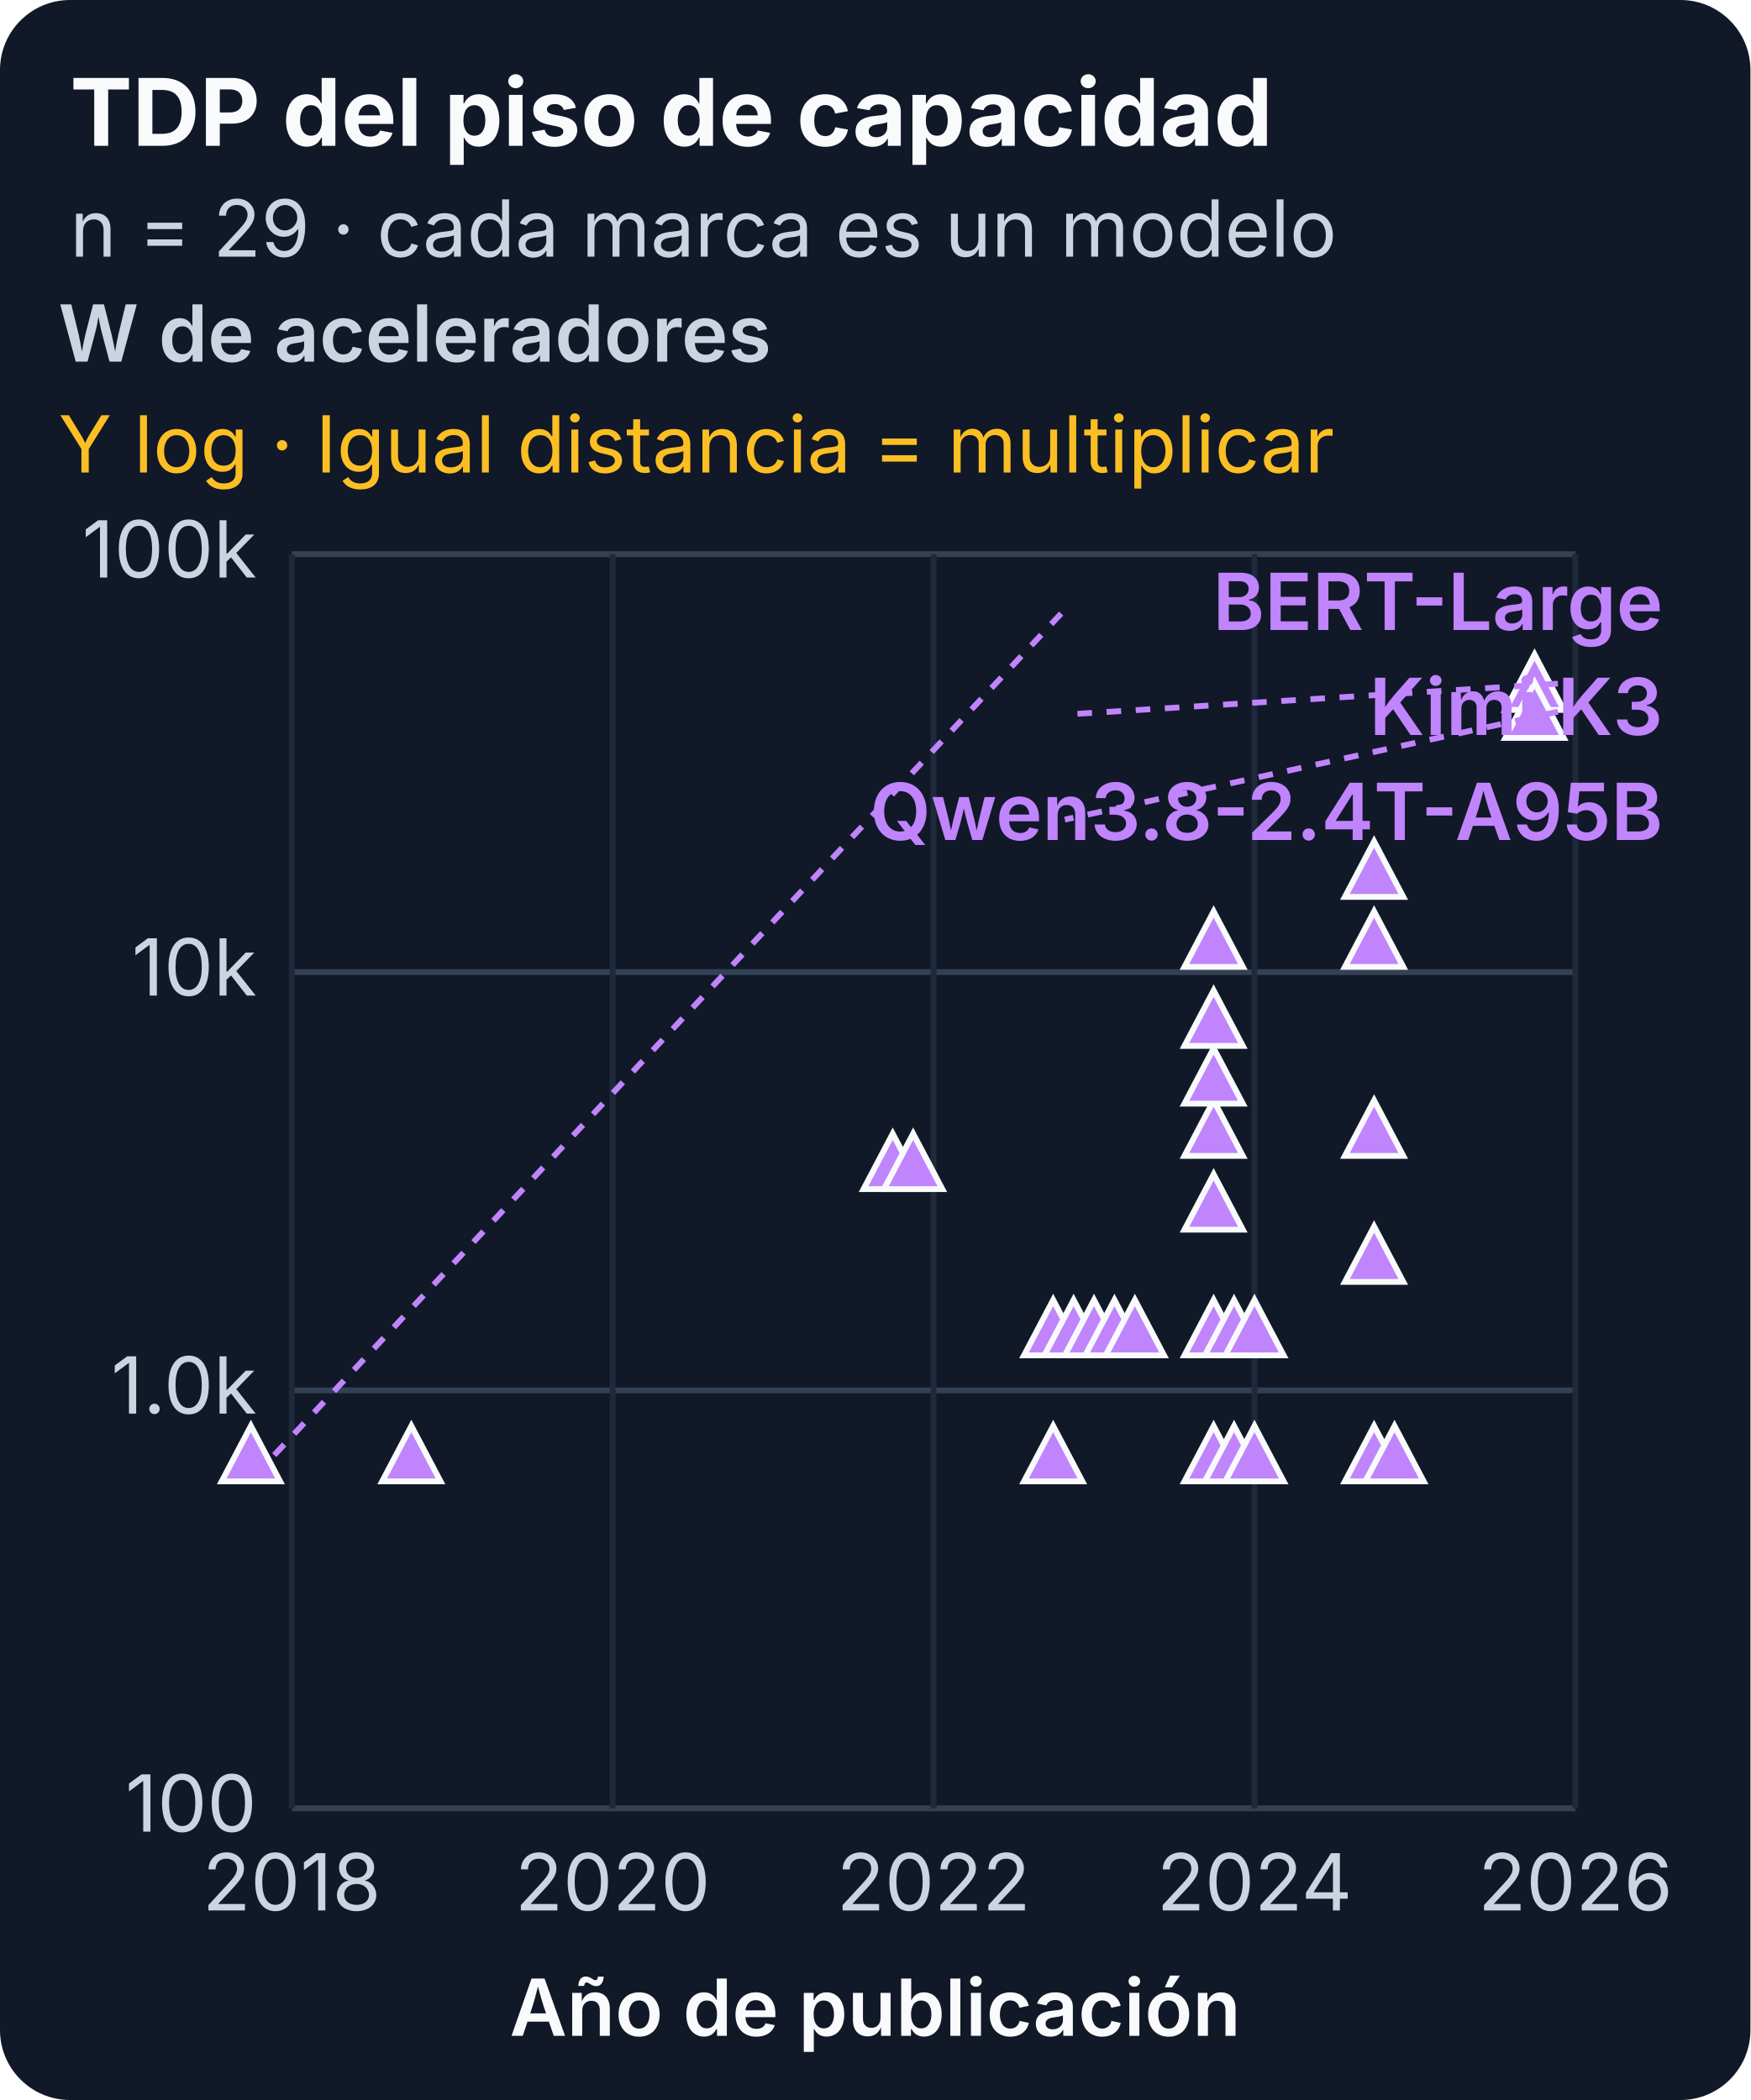
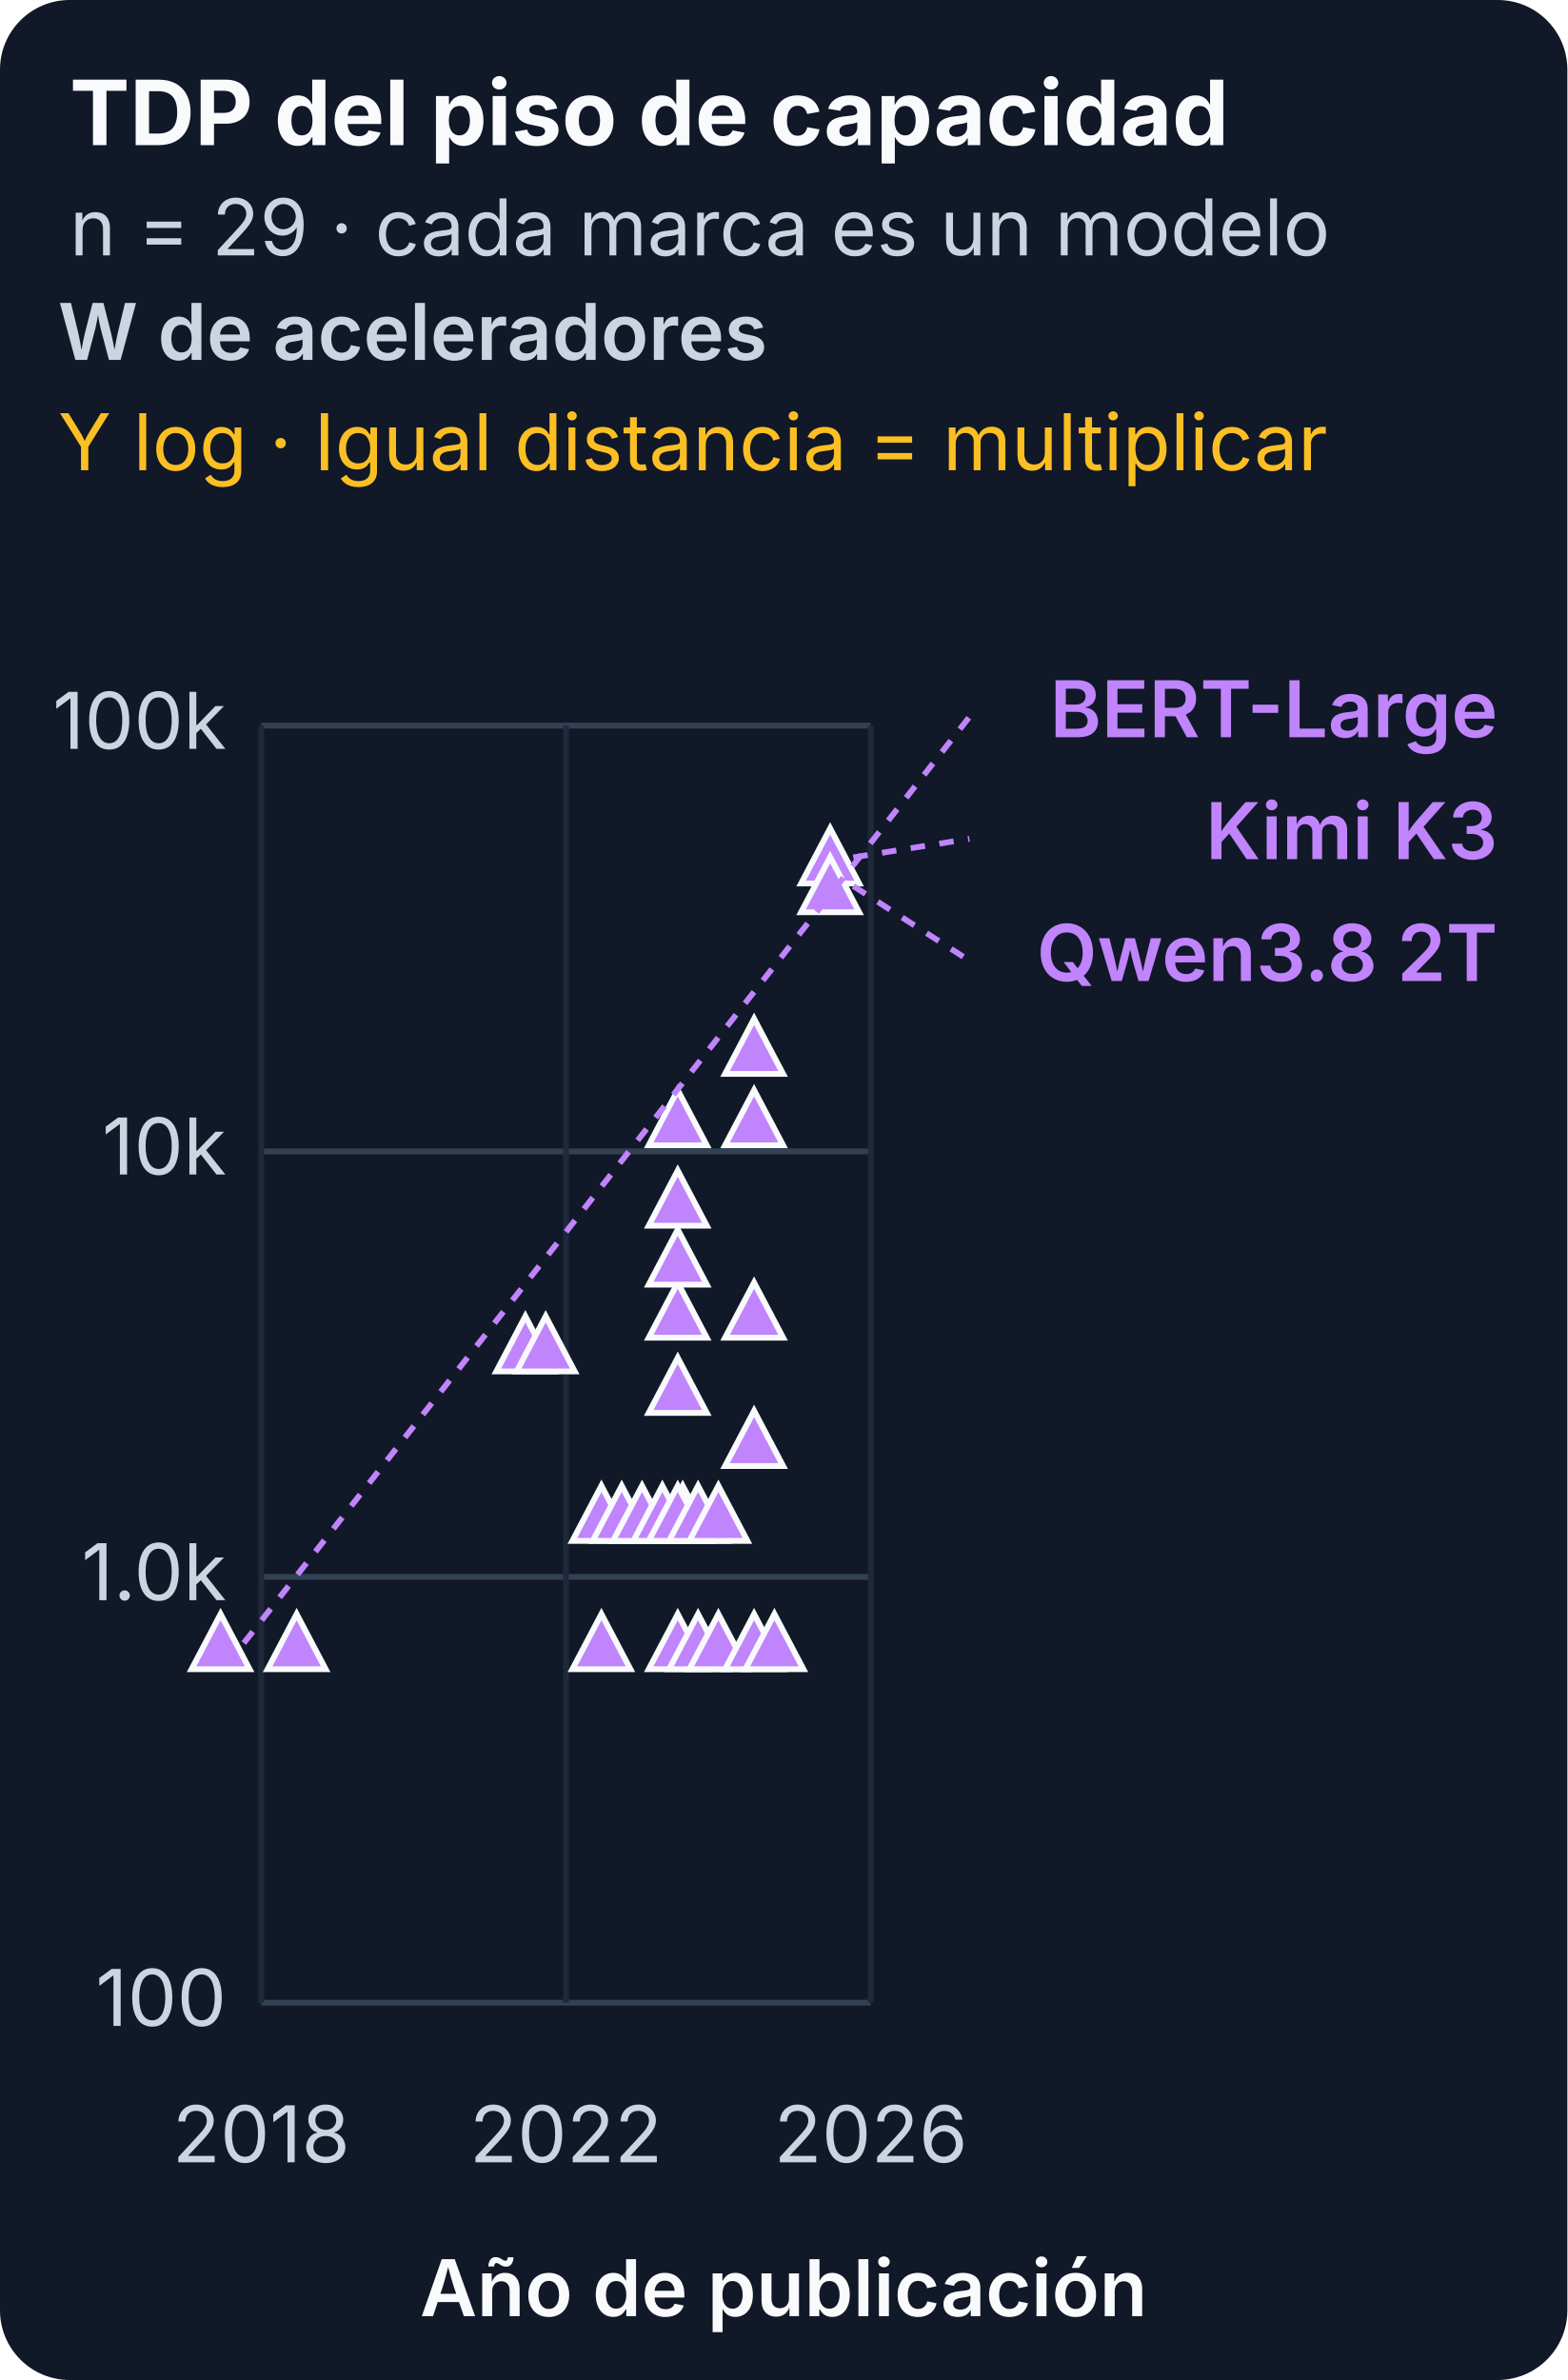
- <svg xmlns="http://www.w3.org/2000/svg" viewBox="0 0 600 720" role="img" aria-labelledby="title desc" style="max-width:100%;height:auto">
-   <rect width="600" height="720" rx="24" fill="#111827" />
-   <text x="24" y="50" font-size="32" font-family="system-ui, -apple-system, sans-serif" fill="#f8fafc" text-anchor="start" font-weight="700">TDP del piso de capacidad</text>
+ <svg xmlns="http://www.w3.org/2000/svg" viewBox="0 0 540 820" role="img" aria-labelledby="title desc" style="max-width:100%;height:auto">
+   <rect width="540" height="820" rx="24" fill="#111827" />
+   <text x="24" y="50" font-size="31" font-family="system-ui, -apple-system, sans-serif" fill="#f8fafc" text-anchor="start" font-weight="700">TDP del piso de capacidad</text>
  <text x="24" y="88" font-size="27" font-family="system-ui, -apple-system, sans-serif" fill="#cbd5e1" text-anchor="start" font-weight="400">n = 29 · cada marca es un modelo</text>
-   <line x1="100" x2="540" y1="620.0" y2="620.0" stroke="#334155" stroke-width="2" />
-   <text x="88" y="628.0" font-size="27" font-family="system-ui, -apple-system, sans-serif" fill="#cbd5e1" text-anchor="end" font-weight="400">100</text>
-   <line x1="100" x2="540" y1="476.7" y2="476.7" stroke="#334155" stroke-width="2" />
-   <text x="88" y="484.667" font-size="27" font-family="system-ui, -apple-system, sans-serif" fill="#cbd5e1" text-anchor="end" font-weight="400">1.0k</text>
-   <line x1="100" x2="540" y1="333.3" y2="333.3" stroke="#334155" stroke-width="2" />
-   <text x="88" y="341.333" font-size="27" font-family="system-ui, -apple-system, sans-serif" fill="#cbd5e1" text-anchor="end" font-weight="400">10k</text>
-   <line x1="100" x2="540" y1="190.0" y2="190.0" stroke="#334155" stroke-width="2" />
-   <text x="88" y="198.0" font-size="27" font-family="system-ui, -apple-system, sans-serif" fill="#cbd5e1" text-anchor="end" font-weight="400">100k</text>
-   <line x1="100.0" x2="100.0" y1="190" y2="620" stroke="#1e293b" stroke-width="2" />
-   <text x="100.0" y="655" font-size="27" font-family="system-ui, -apple-system, sans-serif" fill="#cbd5e1" text-anchor="middle" font-weight="400">2018</text>
-   <line x1="210.0" x2="210.0" y1="190" y2="620" stroke="#1e293b" stroke-width="2" />
-   <text x="210.0" y="655" font-size="27" font-family="system-ui, -apple-system, sans-serif" fill="#cbd5e1" text-anchor="middle" font-weight="400">2020</text>
-   <line x1="320.0" x2="320.0" y1="190" y2="620" stroke="#1e293b" stroke-width="2" />
-   <text x="320.0" y="655" font-size="27" font-family="system-ui, -apple-system, sans-serif" fill="#cbd5e1" text-anchor="middle" font-weight="400">2022</text>
-   <line x1="430.0" x2="430.0" y1="190" y2="620" stroke="#1e293b" stroke-width="2" />
-   <text x="430.0" y="655" font-size="27" font-family="system-ui, -apple-system, sans-serif" fill="#cbd5e1" text-anchor="middle" font-weight="400">2024</text>
-   <line x1="540.0" x2="540.0" y1="190" y2="620" stroke="#1e293b" stroke-width="2" />
-   <text x="540.0" y="655" font-size="27" font-family="system-ui, -apple-system, sans-serif" fill="#cbd5e1" text-anchor="middle" font-weight="400">2026</text>
-   <text x="300.0" y="698" font-size="27" font-family="system-ui, -apple-system, sans-serif" fill="#f8fafc" text-anchor="middle" font-weight="600">Año de publicación</text>
-   <text x="20" y="124" font-size="27" font-family="system-ui, -apple-system, sans-serif" fill="#cbd5e1" text-anchor="start" font-weight="600">W de aceleradores</text>
-   <text x="20" y="162" font-size="27" font-family="system-ui, -apple-system, sans-serif" fill="#fbbf24" text-anchor="start" font-weight="400">Y log · Igual distancia = multiplicar</text>
+   <line x1="90" x2="300" y1="690.0" y2="690.0" stroke="#334155" stroke-width="2" />
+   <text x="78" y="698.0" font-size="27" font-family="system-ui, -apple-system, sans-serif" fill="#cbd5e1" text-anchor="end" font-weight="400" data-axis-label="true">100</text>
+   <line x1="90" x2="300" y1="543.3" y2="543.3" stroke="#334155" stroke-width="2" />
+   <text x="78" y="551.333" font-size="27" font-family="system-ui, -apple-system, sans-serif" fill="#cbd5e1" text-anchor="end" font-weight="400" data-axis-label="true">1.0k</text>
+   <line x1="90" x2="300" y1="396.7" y2="396.7" stroke="#334155" stroke-width="2" />
+   <text x="78" y="404.667" font-size="27" font-family="system-ui, -apple-system, sans-serif" fill="#cbd5e1" text-anchor="end" font-weight="400" data-axis-label="true">10k</text>
+   <line x1="90" x2="300" y1="250.0" y2="250.0" stroke="#334155" stroke-width="2" />
+   <text x="78" y="258.0" font-size="27" font-family="system-ui, -apple-system, sans-serif" fill="#cbd5e1" text-anchor="end" font-weight="400" data-axis-label="true">100k</text>
+   <line x1="90.0" x2="90.0" y1="250" y2="690" stroke="#1e293b" stroke-width="2" />
+   <text x="90.0" y="745" font-size="27" font-family="system-ui, -apple-system, sans-serif" fill="#cbd5e1" text-anchor="middle" font-weight="400" data-axis-label="true">2018</text>
+   <line x1="195.0" x2="195.0" y1="250" y2="690" stroke="#1e293b" stroke-width="2" />
+   <text x="195.0" y="745" font-size="27" font-family="system-ui, -apple-system, sans-serif" fill="#cbd5e1" text-anchor="middle" font-weight="400" data-axis-label="true">2022</text>
+   <line x1="300.0" x2="300.0" y1="250" y2="690" stroke="#1e293b" stroke-width="2" />
+   <text x="300.0" y="745" font-size="27" font-family="system-ui, -apple-system, sans-serif" fill="#cbd5e1" text-anchor="middle" font-weight="400" data-axis-label="true">2026</text>
+   <text x="270.0" y="798" font-size="27" font-family="system-ui, -apple-system, sans-serif" fill="#f8fafc" text-anchor="middle" font-weight="600">Año de publicación</text>
+   <text x="20" y="124" font-size="27" font-family="system-ui, -apple-system, sans-serif" fill="#cbd5e1" text-anchor="start" font-weight="600" data-axis-label="true">W de aceleradores</text>
+   <text x="20" y="162" font-size="27" font-family="system-ui, -apple-system, sans-serif" fill="#fbbf24" text-anchor="start" font-weight="400" data-axis-label="true">Y log · Igual distancia = multiplicar</text>
  <g data-quantitative="true" data-model-id="DM_BERT_LARGE" data-status="SCENARIO" data-source-ids="S_DASH_GOOGLE_BERT_REPORT S_COURSE_DESIGN" data-value="700" data-unit="W" data-claim-scope="accelerator_only_tdp_scenario_not_wall_power" data-marker="triangle" data-series="700 W per accelerator" data-series-marker="single" aria-label="DM_BERT_LARGE: 700 W, SCENARIO">
-     <path fill="#c084fc" stroke="#f8fafc" stroke-width="2" d="M86.0,488.9 L96.0,507.9 L76.0,507.9 Z" />
+     <path fill="#c084fc" stroke="#f8fafc" stroke-width="2" d="M76.0,556.1 L86.0,575.1 L66.0,575.1 Z" />
  </g>
  <g data-quantitative="true" data-model-id="DM_T5_11B" data-status="SCENARIO" data-source-ids="S_DASH_GOOGLE_T5_REPORT S_COURSE_DESIGN" data-value="700" data-unit="W" data-claim-scope="accelerator_only_tdp_scenario_not_wall_power" data-marker="triangle" data-series="700 W per accelerator" data-series-marker="single" aria-label="DM_T5_11B: 700 W, SCENARIO">
-     <path fill="#c084fc" stroke="#f8fafc" stroke-width="2" d="M141.0,488.9 L151.0,507.9 L131.0,507.9 Z" />
+     <path fill="#c084fc" stroke="#f8fafc" stroke-width="2" d="M102.2,556.1 L112.2,575.1 L92.2,575.1 Z" />
  </g>
-   <g data-quantitative="true" data-model-id="DM_BLOOM_176B" data-status="SCENARIO" data-source-ids="S_BIGSCIENCE_BLOOM_PAPER S_COURSE_DESIGN" data-value="3500" data-unit="W" data-claim-scope="accelerator_only_tdp_scenario_not_wall_power" data-marker="triangle" data-series="700 W per accelerator" data-series-marker="single" aria-label="DM_BLOOM_176B: 3.5k W, SCENARIO">
-     <path fill="#c084fc" stroke="#f8fafc" stroke-width="2" d="M306.0,388.7 L316.0,407.7 L296.0,407.7 Z" />
+   <g data-quantitative="true" data-model-id="DM_BLOOM_176B" data-status="SCENARIO" data-source-ids="S_BIGSCIENCE_BLOOM_PAPER S_COURSE_DESIGN" data-value="3500" data-unit="W" data-claim-scope="accelerator_only_tdp_scenario_not_wall_power" data-marker="triangle" data-series="700 W per accelerator" data-series-marker="single" aria-label="DM_BLOOM_176B: 3500 W, SCENARIO">
+     <path fill="#c084fc" stroke="#f8fafc" stroke-width="2" d="M181.0,453.5 L191.0,472.5 L171.0,472.5 Z" />
  </g>
-   <g data-quantitative="true" data-model-id="DM_OPT_175B" data-status="SCENARIO" data-source-ids="S_DASH_META_OPT_REPORT S_COURSE_DESIGN" data-value="3500" data-unit="W" data-claim-scope="accelerator_only_tdp_scenario_not_wall_power" data-marker="triangle" data-series="700 W per accelerator" data-series-marker="single" aria-label="DM_OPT_175B: 3.5k W, SCENARIO">
-     <path fill="#c084fc" stroke="#f8fafc" stroke-width="2" d="M313.0,388.7 L323.0,407.7 L303.0,407.7 Z" />
+   <g data-quantitative="true" data-model-id="DM_OPT_175B" data-status="SCENARIO" data-source-ids="S_DASH_META_OPT_REPORT S_COURSE_DESIGN" data-value="3500" data-unit="W" data-claim-scope="accelerator_only_tdp_scenario_not_wall_power" data-marker="triangle" data-series="700 W per accelerator" data-series-marker="single" aria-label="DM_OPT_175B: 3500 W, SCENARIO">
+     <path fill="#c084fc" stroke="#f8fafc" stroke-width="2" d="M188.0,453.5 L198.0,472.5 L178.0,472.5 Z" />
  </g>
-   <g data-quantitative="true" data-model-id="DM_DEEPSEEK_LLM_67B" data-status="SCENARIO" data-source-ids="S_DASH_DEEPSEEK_LLM_REPORT S_COURSE_DESIGN" data-value="1400" data-unit="W" data-claim-scope="accelerator_only_tdp_scenario_not_wall_power" data-marker="triangle" data-series="700 W per accelerator" data-series-marker="single" aria-label="DM_DEEPSEEK_LLM_67B: 1.4k W, SCENARIO">
-     <path fill="#c084fc" stroke="#f8fafc" stroke-width="2" d="M361.0,445.7 L371.0,464.7 L351.0,464.7 Z" />
+   <g data-quantitative="true" data-model-id="DM_DEEPSEEK_LLM_67B" data-status="SCENARIO" data-source-ids="S_DASH_DEEPSEEK_LLM_REPORT S_COURSE_DESIGN" data-value="1400" data-unit="W" data-claim-scope="accelerator_only_tdp_scenario_not_wall_power" data-marker="triangle" data-series="700 W per accelerator" data-series-marker="single" aria-label="DM_DEEPSEEK_LLM_67B: 1400 W, SCENARIO">
+     <path fill="#c084fc" stroke="#f8fafc" stroke-width="2" d="M207.2,511.9 L217.2,530.9 L197.2,530.9 Z" />
  </g>
-   <g data-quantitative="true" data-model-id="DM_LLAMA1_65B" data-status="SCENARIO" data-source-ids="S_DASH_META_LLAMA1_REPORT S_COURSE_DESIGN" data-value="1400" data-unit="W" data-claim-scope="accelerator_only_tdp_scenario_not_wall_power" data-marker="triangle" data-series="700 W per accelerator" data-series-marker="single" aria-label="DM_LLAMA1_65B: 1.4k W, SCENARIO">
-     <path fill="#c084fc" stroke="#f8fafc" stroke-width="2" d="M368.0,445.7 L378.0,464.7 L358.0,464.7 Z" />
+   <g data-quantitative="true" data-model-id="DM_LLAMA1_65B" data-status="SCENARIO" data-source-ids="S_DASH_META_LLAMA1_REPORT S_COURSE_DESIGN" data-value="1400" data-unit="W" data-claim-scope="accelerator_only_tdp_scenario_not_wall_power" data-marker="triangle" data-series="700 W per accelerator" data-series-marker="single" aria-label="DM_LLAMA1_65B: 1400 W, SCENARIO">
+     <path fill="#c084fc" stroke="#f8fafc" stroke-width="2" d="M214.2,511.9 L224.2,530.9 L204.2,530.9 Z" />
  </g>
-   <g data-quantitative="true" data-model-id="DM_LLAMA2_70B" data-status="SCENARIO" data-source-ids="S_DASH_META_LLAMA2_REPORT S_COURSE_DESIGN" data-value="1400" data-unit="W" data-claim-scope="accelerator_only_tdp_scenario_not_wall_power" data-marker="triangle" data-series="700 W per accelerator" data-series-marker="single" aria-label="DM_LLAMA2_70B: 1.4k W, SCENARIO">
-     <path fill="#c084fc" stroke="#f8fafc" stroke-width="2" d="M375.0,445.7 L385.0,464.7 L365.0,464.7 Z" />
+   <g data-quantitative="true" data-model-id="DM_LLAMA2_70B" data-status="SCENARIO" data-source-ids="S_DASH_META_LLAMA2_REPORT S_COURSE_DESIGN" data-value="1400" data-unit="W" data-claim-scope="accelerator_only_tdp_scenario_not_wall_power" data-marker="triangle" data-series="700 W per accelerator" data-series-marker="single" aria-label="DM_LLAMA2_70B: 1400 W, SCENARIO">
+     <path fill="#c084fc" stroke="#f8fafc" stroke-width="2" d="M221.2,511.9 L231.2,530.9 L211.2,530.9 Z" />
  </g>
  <g data-quantitative="true" data-model-id="DM_MISTRAL_7B_V01" data-status="SCENARIO" data-source-ids="S_DASH_MISTRAL7_REPORT S_COURSE_DESIGN" data-value="700" data-unit="W" data-claim-scope="accelerator_only_tdp_scenario_not_wall_power" data-marker="triangle" data-series="700 W per accelerator" data-series-marker="single" aria-label="DM_MISTRAL_7B_V01: 700 W, SCENARIO">
-     <path fill="#c084fc" stroke="#f8fafc" stroke-width="2" d="M361.0,488.9 L371.0,507.9 L351.0,507.9 Z" />
+     <path fill="#c084fc" stroke="#f8fafc" stroke-width="2" d="M207.2,556.1 L217.2,575.1 L197.2,575.1 Z" />
  </g>
-   <g data-quantitative="true" data-model-id="DM_MIXTRAL_8X7B" data-status="SCENARIO" data-source-ids="S_DASH_MIXTRAL_REPORT S_COURSE_DESIGN" data-value="1400" data-unit="W" data-claim-scope="accelerator_only_tdp_scenario_not_wall_power" data-marker="triangle" data-series="700 W per accelerator" data-series-marker="single" aria-label="DM_MIXTRAL_8X7B: 1.4k W, SCENARIO">
-     <path fill="#c084fc" stroke="#f8fafc" stroke-width="2" d="M382.0,445.7 L392.0,464.7 L372.0,464.7 Z" />
+   <g data-quantitative="true" data-model-id="DM_MIXTRAL_8X7B" data-status="SCENARIO" data-source-ids="S_DASH_MIXTRAL_REPORT S_COURSE_DESIGN" data-value="1400" data-unit="W" data-claim-scope="accelerator_only_tdp_scenario_not_wall_power" data-marker="triangle" data-series="700 W per accelerator" data-series-marker="single" aria-label="DM_MIXTRAL_8X7B: 1400 W, SCENARIO">
+     <path fill="#c084fc" stroke="#f8fafc" stroke-width="2" d="M228.2,511.9 L238.2,530.9 L218.2,530.9 Z" />
  </g>
-   <g data-quantitative="true" data-model-id="DM_QWEN_72B" data-status="SCENARIO" data-source-ids="S_DASH_QWEN_REPORT S_COURSE_DESIGN" data-value="1400" data-unit="W" data-claim-scope="accelerator_only_tdp_scenario_not_wall_power" data-marker="triangle" data-series="700 W per accelerator" data-series-marker="single" aria-label="DM_QWEN_72B: 1.4k W, SCENARIO">
-     <path fill="#c084fc" stroke="#f8fafc" stroke-width="2" d="M389.0,445.7 L399.0,464.7 L379.0,464.7 Z" />
+   <g data-quantitative="true" data-model-id="DM_QWEN_72B" data-status="SCENARIO" data-source-ids="S_DASH_QWEN_REPORT S_COURSE_DESIGN" data-value="1400" data-unit="W" data-claim-scope="accelerator_only_tdp_scenario_not_wall_power" data-marker="triangle" data-series="700 W per accelerator" data-series-marker="single" aria-label="DM_QWEN_72B: 1400 W, SCENARIO">
+     <path fill="#c084fc" stroke="#f8fafc" stroke-width="2" d="M235.2,511.9 L245.2,530.9 L225.2,530.9 Z" />
  </g>
-   <g data-quantitative="true" data-model-id="DM_DEEPSEEK_V2" data-status="SCENARIO" data-source-ids="S_DASH_DEEPSEEK_V2_REPORT S_COURSE_DESIGN" data-value="4200" data-unit="W" data-claim-scope="accelerator_only_tdp_scenario_not_wall_power" data-marker="triangle" data-series="700 W per accelerator" data-series-marker="single" aria-label="DM_DEEPSEEK_V2: 4.2k W, SCENARIO">
-     <path fill="#c084fc" stroke="#f8fafc" stroke-width="2" d="M416.0,377.3 L426.0,396.3 L406.0,396.3 Z" />
+   <g data-quantitative="true" data-model-id="DM_DEEPSEEK_V2" data-status="SCENARIO" data-source-ids="S_DASH_DEEPSEEK_V2_REPORT S_COURSE_DESIGN" data-value="4200" data-unit="W" data-claim-scope="accelerator_only_tdp_scenario_not_wall_power" data-marker="triangle" data-series="700 W per accelerator" data-series-marker="single" aria-label="DM_DEEPSEEK_V2: 4200 W, SCENARIO">
+     <path fill="#c084fc" stroke="#f8fafc" stroke-width="2" d="M233.5,441.9 L243.5,460.9 L223.5,460.9 Z" />
  </g>
-   <g data-quantitative="true" data-model-id="DM_DEEPSEEK_V3" data-status="SCENARIO" data-source-ids="S_DEEPSEEK_V3_PAPER S_COURSE_DESIGN" data-value="11900" data-unit="W" data-claim-scope="accelerator_only_tdp_scenario_not_wall_power" data-marker="triangle" data-series="700 W per accelerator" data-series-marker="single" aria-label="DM_DEEPSEEK_V3: 12k W, SCENARIO">
-     <path fill="#c084fc" stroke="#f8fafc" stroke-width="2" d="M416.0,312.5 L426.0,331.5 L406.0,331.5 Z" />
+   <g data-quantitative="true" data-model-id="DM_DEEPSEEK_V3" data-status="SCENARIO" data-source-ids="S_DEEPSEEK_V3_PAPER S_COURSE_DESIGN" data-value="11900" data-unit="W" data-claim-scope="accelerator_only_tdp_scenario_not_wall_power" data-marker="triangle" data-series="700 W per accelerator" data-series-marker="single" aria-label="DM_DEEPSEEK_V3: 11900 W, SCENARIO">
+     <path fill="#c084fc" stroke="#f8fafc" stroke-width="2" d="M233.5,375.6 L243.5,394.6 L223.5,394.6 Z" />
  </g>
  <g data-quantitative="true" data-model-id="DM_GEMMA2_27B" data-status="SCENARIO" data-source-ids="S_DASH_GOOGLE_GEMMA2_REPORT S_COURSE_DESIGN" data-value="700" data-unit="W" data-claim-scope="accelerator_only_tdp_scenario_not_wall_power" data-marker="triangle" data-series="700 W per accelerator" data-series-marker="single" aria-label="DM_GEMMA2_27B: 700 W, SCENARIO">
-     <path fill="#c084fc" stroke="#f8fafc" stroke-width="2" d="M416.0,488.9 L426.0,507.9 L406.0,507.9 Z" />
+     <path fill="#c084fc" stroke="#f8fafc" stroke-width="2" d="M233.5,556.1 L243.5,575.1 L223.5,575.1 Z" />
  </g>
  <g data-quantitative="true" data-model-id="DM_GEMMA_7B" data-status="SCENARIO" data-source-ids="S_DASH_GOOGLE_GEMMA1_CARD S_COURSE_DESIGN" data-value="700" data-unit="W" data-claim-scope="accelerator_only_tdp_scenario_not_wall_power" data-marker="triangle" data-series="700 W per accelerator" data-series-marker="single" aria-label="DM_GEMMA_7B: 700 W, SCENARIO">
-     <path fill="#c084fc" stroke="#f8fafc" stroke-width="2" d="M423.0,488.9 L433.0,507.9 L413.0,507.9 Z" />
+     <path fill="#c084fc" stroke="#f8fafc" stroke-width="2" d="M240.5,556.1 L250.5,575.1 L230.5,575.1 Z" />
  </g>
-   <g data-quantitative="true" data-model-id="DM_GROK1" data-status="SCENARIO" data-source-ids="S_DASH_XAI_GROK1_REPO S_COURSE_DESIGN" data-value="5600" data-unit="W" data-claim-scope="accelerator_only_tdp_scenario_not_wall_power" data-marker="triangle" data-series="700 W per accelerator" data-series-marker="single" aria-label="DM_GROK1: 5.6k W, SCENARIO">
-     <path fill="#c084fc" stroke="#f8fafc" stroke-width="2" d="M416.0,359.4 L426.0,378.4 L406.0,378.4 Z" />
+   <g data-quantitative="true" data-model-id="DM_GROK1" data-status="SCENARIO" data-source-ids="S_DASH_XAI_GROK1_REPO S_COURSE_DESIGN" data-value="5600" data-unit="W" data-claim-scope="accelerator_only_tdp_scenario_not_wall_power" data-marker="triangle" data-series="700 W per accelerator" data-series-marker="single" aria-label="DM_GROK1: 5600 W, SCENARIO">
+     <path fill="#c084fc" stroke="#f8fafc" stroke-width="2" d="M233.5,423.6 L243.5,442.6 L223.5,442.6 Z" />
  </g>
-   <g data-quantitative="true" data-model-id="DM_LLAMA31_405B" data-status="SCENARIO" data-source-ids="S_META_LLAMA31_PAPER S_COURSE_DESIGN" data-value="7700" data-unit="W" data-claim-scope="accelerator_only_tdp_scenario_not_wall_power" data-marker="triangle" data-series="700 W per accelerator" data-series-marker="single" aria-label="DM_LLAMA31_405B: 7.7k W, SCENARIO">
-     <path fill="#c084fc" stroke="#f8fafc" stroke-width="2" d="M416.0,339.6 L426.0,358.6 L406.0,358.6 Z" />
+   <g data-quantitative="true" data-model-id="DM_LLAMA31_405B" data-status="SCENARIO" data-source-ids="S_META_LLAMA31_PAPER S_COURSE_DESIGN" data-value="7700" data-unit="W" data-claim-scope="accelerator_only_tdp_scenario_not_wall_power" data-marker="triangle" data-series="700 W per accelerator" data-series-marker="single" aria-label="DM_LLAMA31_405B: 7700 W, SCENARIO">
+     <path fill="#c084fc" stroke="#f8fafc" stroke-width="2" d="M233.5,403.3 L243.5,422.3 L223.5,422.3 Z" />
  </g>
-   <g data-quantitative="true" data-model-id="DM_LLAMA31_70B" data-status="SCENARIO" data-source-ids="S_META_LLAMA31_PAPER S_COURSE_DESIGN" data-value="1400" data-unit="W" data-claim-scope="accelerator_only_tdp_scenario_not_wall_power" data-marker="triangle" data-series="700 W per accelerator" data-series-marker="single" aria-label="DM_LLAMA31_70B: 1.4k W, SCENARIO">
-     <path fill="#c084fc" stroke="#f8fafc" stroke-width="2" d="M416.0,445.7 L426.0,464.7 L406.0,464.7 Z" />
+   <g data-quantitative="true" data-model-id="DM_LLAMA31_70B" data-status="SCENARIO" data-source-ids="S_META_LLAMA31_PAPER S_COURSE_DESIGN" data-value="1400" data-unit="W" data-claim-scope="accelerator_only_tdp_scenario_not_wall_power" data-marker="triangle" data-series="700 W per accelerator" data-series-marker="single" aria-label="DM_LLAMA31_70B: 1400 W, SCENARIO">
+     <path fill="#c084fc" stroke="#f8fafc" stroke-width="2" d="M233.5,511.9 L243.5,530.9 L223.5,530.9 Z" />
  </g>
  <g data-quantitative="true" data-model-id="DM_LLAMA31_8B" data-status="SCENARIO" data-source-ids="S_META_LLAMA31_PAPER S_COURSE_DESIGN" data-value="700" data-unit="W" data-claim-scope="accelerator_only_tdp_scenario_not_wall_power" data-marker="triangle" data-series="700 W per accelerator" data-series-marker="single" aria-label="DM_LLAMA31_8B: 700 W, SCENARIO">
-     <path fill="#c084fc" stroke="#f8fafc" stroke-width="2" d="M430.0,488.9 L440.0,507.9 L420.0,507.9 Z" />
+     <path fill="#c084fc" stroke="#f8fafc" stroke-width="2" d="M247.5,556.1 L257.5,575.1 L237.5,575.1 Z" />
  </g>
-   <g data-quantitative="true" data-model-id="DM_MISTRAL_LARGE2_2407" data-status="SCENARIO" data-source-ids="S_DASH_MISTRAL_LARGE2_CARD S_COURSE_DESIGN" data-value="2800" data-unit="W" data-claim-scope="accelerator_only_tdp_scenario_not_wall_power" data-marker="triangle" data-series="700 W per accelerator" data-series-marker="single" aria-label="DM_MISTRAL_LARGE2_2407: 2.8k W, SCENARIO">
-     <path fill="#c084fc" stroke="#f8fafc" stroke-width="2" d="M416.0,402.6 L426.0,421.6 L406.0,421.6 Z" />
+   <g data-quantitative="true" data-model-id="DM_MISTRAL_LARGE2_2407" data-status="SCENARIO" data-source-ids="S_DASH_MISTRAL_LARGE2_CARD S_COURSE_DESIGN" data-value="2800" data-unit="W" data-claim-scope="accelerator_only_tdp_scenario_not_wall_power" data-marker="triangle" data-series="700 W per accelerator" data-series-marker="single" aria-label="DM_MISTRAL_LARGE2_2407: 2800 W, SCENARIO">
+     <path fill="#c084fc" stroke="#f8fafc" stroke-width="2" d="M233.5,467.8 L243.5,486.8 L223.5,486.8 Z" />
  </g>
-   <g data-quantitative="true" data-model-id="DM_QWEN25_72B" data-status="SCENARIO" data-source-ids="S_DASH_QWEN25_REPORT S_COURSE_DESIGN" data-value="1400" data-unit="W" data-claim-scope="accelerator_only_tdp_scenario_not_wall_power" data-marker="triangle" data-series="700 W per accelerator" data-series-marker="single" aria-label="DM_QWEN25_72B: 1.4k W, SCENARIO">
-     <path fill="#c084fc" stroke="#f8fafc" stroke-width="2" d="M423.0,445.7 L433.0,464.7 L413.0,464.7 Z" />
+   <g data-quantitative="true" data-model-id="DM_QWEN25_72B" data-status="SCENARIO" data-source-ids="S_DASH_QWEN25_REPORT S_COURSE_DESIGN" data-value="1400" data-unit="W" data-claim-scope="accelerator_only_tdp_scenario_not_wall_power" data-marker="triangle" data-series="700 W per accelerator" data-series-marker="single" aria-label="DM_QWEN25_72B: 1400 W, SCENARIO">
+     <path fill="#c084fc" stroke="#f8fafc" stroke-width="2" d="M240.5,511.9 L250.5,530.9 L230.5,530.9 Z" />
  </g>
-   <g data-quantitative="true" data-model-id="DM_QWEN2_72B" data-status="SCENARIO" data-source-ids="S_DASH_QWEN2_REPORT S_COURSE_DESIGN" data-value="1400" data-unit="W" data-claim-scope="accelerator_only_tdp_scenario_not_wall_power" data-marker="triangle" data-series="700 W per accelerator" data-series-marker="single" aria-label="DM_QWEN2_72B: 1.4k W, SCENARIO">
-     <path fill="#c084fc" stroke="#f8fafc" stroke-width="2" d="M430.0,445.7 L440.0,464.7 L420.0,464.7 Z" />
+   <g data-quantitative="true" data-model-id="DM_QWEN2_72B" data-status="SCENARIO" data-source-ids="S_DASH_QWEN2_REPORT S_COURSE_DESIGN" data-value="1400" data-unit="W" data-claim-scope="accelerator_only_tdp_scenario_not_wall_power" data-marker="triangle" data-series="700 W per accelerator" data-series-marker="single" aria-label="DM_QWEN2_72B: 1400 W, SCENARIO">
+     <path fill="#c084fc" stroke="#f8fafc" stroke-width="2" d="M247.5,511.9 L257.5,530.9 L237.5,530.9 Z" />
  </g>
-   <g data-quantitative="true" data-model-id="DM_DEEPSEEK_R1" data-status="SCENARIO" data-source-ids="S_DASH_DEEPSEEK_R1_REPORT S_COURSE_DESIGN" data-value="11900" data-unit="W" data-claim-scope="accelerator_only_tdp_scenario_not_wall_power" data-marker="triangle" data-series="700 W per accelerator" data-series-marker="single" aria-label="DM_DEEPSEEK_R1: 12k W, SCENARIO">
-     <path fill="#c084fc" stroke="#f8fafc" stroke-width="2" d="M471.0,312.5 L481.0,331.5 L461.0,331.5 Z" />
+   <g data-quantitative="true" data-model-id="DM_DEEPSEEK_R1" data-status="SCENARIO" data-source-ids="S_DASH_DEEPSEEK_R1_REPORT S_COURSE_DESIGN" data-value="11900" data-unit="W" data-claim-scope="accelerator_only_tdp_scenario_not_wall_power" data-marker="triangle" data-series="700 W per accelerator" data-series-marker="single" aria-label="DM_DEEPSEEK_R1: 11900 W, SCENARIO">
+     <path fill="#c084fc" stroke="#f8fafc" stroke-width="2" d="M259.8,375.6 L269.8,394.6 L249.8,394.6 Z" />
  </g>
  <g data-quantitative="true" data-model-id="DM_GEMMA3_27B" data-status="SCENARIO" data-source-ids="S_DASH_GOOGLE_GEMMA3_REPORT S_COURSE_DESIGN" data-value="700" data-unit="W" data-claim-scope="accelerator_only_tdp_scenario_not_wall_power" data-marker="triangle" data-series="700 W per accelerator" data-series-marker="single" aria-label="DM_GEMMA3_27B: 700 W, SCENARIO">
-     <path fill="#c084fc" stroke="#f8fafc" stroke-width="2" d="M471.0,488.9 L481.0,507.9 L461.0,507.9 Z" />
+     <path fill="#c084fc" stroke="#f8fafc" stroke-width="2" d="M259.8,556.1 L269.8,575.1 L249.8,575.1 Z" />
  </g>
-   <g data-quantitative="true" data-model-id="DM_KIMI_K2" data-status="SCENARIO" data-source-ids="S_DASH_MOONSHOT_KIMI_K2_REPORT S_COURSE_DESIGN" data-value="17500" data-unit="W" data-claim-scope="accelerator_only_tdp_scenario_not_wall_power" data-marker="triangle" data-series="700 W per accelerator" data-series-marker="single" aria-label="DM_KIMI_K2: 18k W, SCENARIO">
-     <path fill="#c084fc" stroke="#f8fafc" stroke-width="2" d="M471.0,288.5 L481.0,307.5 L461.0,307.5 Z" />
+   <g data-quantitative="true" data-model-id="DM_KIMI_K2" data-status="SCENARIO" data-source-ids="S_DASH_MOONSHOT_KIMI_K2_REPORT S_COURSE_DESIGN" data-value="17500" data-unit="W" data-claim-scope="accelerator_only_tdp_scenario_not_wall_power" data-marker="triangle" data-series="700 W per accelerator" data-series-marker="single" aria-label="DM_KIMI_K2: 17500 W, SCENARIO">
+     <path fill="#c084fc" stroke="#f8fafc" stroke-width="2" d="M259.8,351.0 L269.8,370.0 L249.8,370.0 Z" />
  </g>
-   <g data-quantitative="true" data-model-id="DM_LLAMA4_SCOUT" data-status="SCENARIO" data-source-ids="S_DASH_META_LLAMA4_CARD S_COURSE_DESIGN" data-value="2100" data-unit="W" data-claim-scope="accelerator_only_tdp_scenario_not_wall_power" data-marker="triangle" data-series="700 W per accelerator" data-series-marker="single" aria-label="DM_LLAMA4_SCOUT: 2.1k W, SCENARIO">
-     <path fill="#c084fc" stroke="#f8fafc" stroke-width="2" d="M471.0,420.5 L481.0,439.5 L461.0,439.5 Z" />
+   <g data-quantitative="true" data-model-id="DM_LLAMA4_SCOUT" data-status="SCENARIO" data-source-ids="S_DASH_META_LLAMA4_CARD S_COURSE_DESIGN" data-value="2100" data-unit="W" data-claim-scope="accelerator_only_tdp_scenario_not_wall_power" data-marker="triangle" data-series="700 W per accelerator" data-series-marker="single" aria-label="DM_LLAMA4_SCOUT: 2100 W, SCENARIO">
+     <path fill="#c084fc" stroke="#f8fafc" stroke-width="2" d="M259.8,486.1 L269.8,505.1 L249.8,505.1 Z" />
  </g>
-   <g data-quantitative="true" data-model-id="DM_QWEN3_235B_A22B" data-status="SCENARIO" data-source-ids="S_DASH_QWEN3_REPORT S_COURSE_DESIGN" data-value="4200" data-unit="W" data-claim-scope="accelerator_only_tdp_scenario_not_wall_power" data-marker="triangle" data-series="700 W per accelerator" data-series-marker="single" aria-label="DM_QWEN3_235B_A22B: 4.2k W, SCENARIO">
-     <path fill="#c084fc" stroke="#f8fafc" stroke-width="2" d="M471.0,377.3 L481.0,396.3 L461.0,396.3 Z" />
+   <g data-quantitative="true" data-model-id="DM_QWEN3_235B_A22B" data-status="SCENARIO" data-source-ids="S_DASH_QWEN3_REPORT S_COURSE_DESIGN" data-value="4200" data-unit="W" data-claim-scope="accelerator_only_tdp_scenario_not_wall_power" data-marker="triangle" data-series="700 W per accelerator" data-series-marker="single" aria-label="DM_QWEN3_235B_A22B: 4200 W, SCENARIO">
+     <path fill="#c084fc" stroke="#f8fafc" stroke-width="2" d="M259.8,441.9 L269.8,460.9 L249.8,460.9 Z" />
  </g>
  <g data-quantitative="true" data-model-id="DM_QWEN3_30B_A3B" data-status="SCENARIO" data-source-ids="S_DASH_QWEN3_REPORT S_COURSE_DESIGN" data-value="700" data-unit="W" data-claim-scope="accelerator_only_tdp_scenario_not_wall_power" data-marker="triangle" data-series="700 W per accelerator" data-series-marker="single" aria-label="DM_QWEN3_30B_A3B: 700 W, SCENARIO">
-     <path fill="#c084fc" stroke="#f8fafc" stroke-width="2" d="M478.0,488.9 L488.0,507.9 L468.0,507.9 Z" />
+     <path fill="#c084fc" stroke="#f8fafc" stroke-width="2" d="M266.8,556.1 L276.8,575.1 L256.8,575.1 Z" />
  </g>
-   <g data-quantitative="true" data-model-id="DM_KIMI_K3" data-status="SCENARIO" data-source-ids="S_MOONSHOT_KIMI_K3_PAPER S_COURSE_DESIGN" data-value="49000" data-unit="W" data-claim-scope="accelerator_only_tdp_scenario_not_wall_power" data-marker="triangle" data-series="700 W per accelerator" data-series-marker="single" aria-label="DM_KIMI_K3: 49k W, SCENARIO">
-     <path fill="#c084fc" stroke="#f8fafc" stroke-width="2" d="M526.0,224.4 L536.0,243.4 L516.0,243.4 Z" />
+   <g data-quantitative="true" data-model-id="DM_KIMI_K3" data-status="SCENARIO" data-source-ids="S_MOONSHOT_KIMI_K3_PAPER S_COURSE_DESIGN" data-value="49000" data-unit="W" data-claim-scope="accelerator_only_tdp_scenario_not_wall_power" data-marker="triangle" data-series="700 W per accelerator" data-series-marker="single" aria-label="DM_KIMI_K3: 49000 W, SCENARIO">
+     <path fill="#c084fc" stroke="#f8fafc" stroke-width="2" d="M286.0,285.4 L296.0,304.4 L276.0,304.4 Z" />
  </g>
-   <g data-quantitative="true" data-model-id="DM_QWEN38_24T_A95B" data-status="SCENARIO" data-source-ids="S_QWEN38_MODELSCOPE S_COURSE_DESIGN" data-value="42000" data-unit="W" data-claim-scope="accelerator_only_tdp_scenario_not_wall_power" data-marker="triangle" data-series="700 W per accelerator" data-series-marker="single" aria-label="DM_QWEN38_24T_A95B: 42k W, SCENARIO">
-     <path fill="#c084fc" stroke="#f8fafc" stroke-width="2" d="M526.0,234.0 L536.0,253.0 L516.0,253.0 Z" />
+   <g data-quantitative="true" data-model-id="DM_QWEN38_24T_A95B" data-status="SCENARIO" data-source-ids="S_QWEN38_MODELSCOPE S_COURSE_DESIGN" data-value="42000" data-unit="W" data-claim-scope="accelerator_only_tdp_scenario_not_wall_power" data-marker="triangle" data-series="700 W per accelerator" data-series-marker="single" aria-label="DM_QWEN38_24T_A95B: 42000 W, SCENARIO">
+     <path fill="#c084fc" stroke="#f8fafc" stroke-width="2" d="M286.0,295.3 L296.0,314.3 L276.0,314.3 Z" />
  </g>
-   <line x1="94.0" y1="498.9" x2="365.0" y2="209" stroke="#c084fc" stroke-width="2" stroke-dasharray="5 5" />
-   <text x="570" y="216" font-size="27" font-family="system-ui, -apple-system, sans-serif" fill="#c084fc" text-anchor="end" font-weight="600" data-direct-label="true">BERT-Large</text>
-   <line x1="534.0" y1="234.4" x2="365.0" y2="245" stroke="#c084fc" stroke-width="2" stroke-dasharray="5 5" />
-   <text x="570" y="252" font-size="27" font-family="system-ui, -apple-system, sans-serif" fill="#c084fc" text-anchor="end" font-weight="600" data-direct-label="true">Kimi K3</text>
-   <line x1="534.0" y1="244.0" x2="365.0" y2="281" stroke="#c084fc" stroke-width="2" stroke-dasharray="5 5" />
-   <text x="570" y="288" font-size="27" font-family="system-ui, -apple-system, sans-serif" fill="#c084fc" text-anchor="end" font-weight="600" data-direct-label="true">Qwen3.8-2.4T-A95B</text>
+   <line x1="84.0" y1="566.1" x2="334.0" y2="247" stroke="#c084fc" stroke-width="2" stroke-dasharray="5 5" data-leader="true" />
+   <text x="516" y="254" font-size="27" font-family="system-ui, -apple-system, sans-serif" fill="#c084fc" text-anchor="end" font-weight="600" data-direct-label="true">BERT-Large</text>
+   <line x1="294.0" y1="295.4" x2="334.0" y2="289" stroke="#c084fc" stroke-width="2" stroke-dasharray="5 5" data-leader="true" />
+   <text x="516" y="296" font-size="27" font-family="system-ui, -apple-system, sans-serif" fill="#c084fc" text-anchor="end" font-weight="600" data-direct-label="true">Kimi K3</text>
+   <line x1="294.0" y1="305.3" x2="334.0" y2="331" stroke="#c084fc" stroke-width="2" stroke-dasharray="5 5" data-leader="true" />
+   <text x="516" y="338" font-size="27" font-family="system-ui, -apple-system, sans-serif" fill="#c084fc" text-anchor="end" font-weight="600" data-direct-label="true">Qwen3.8 2T</text>
</svg>
